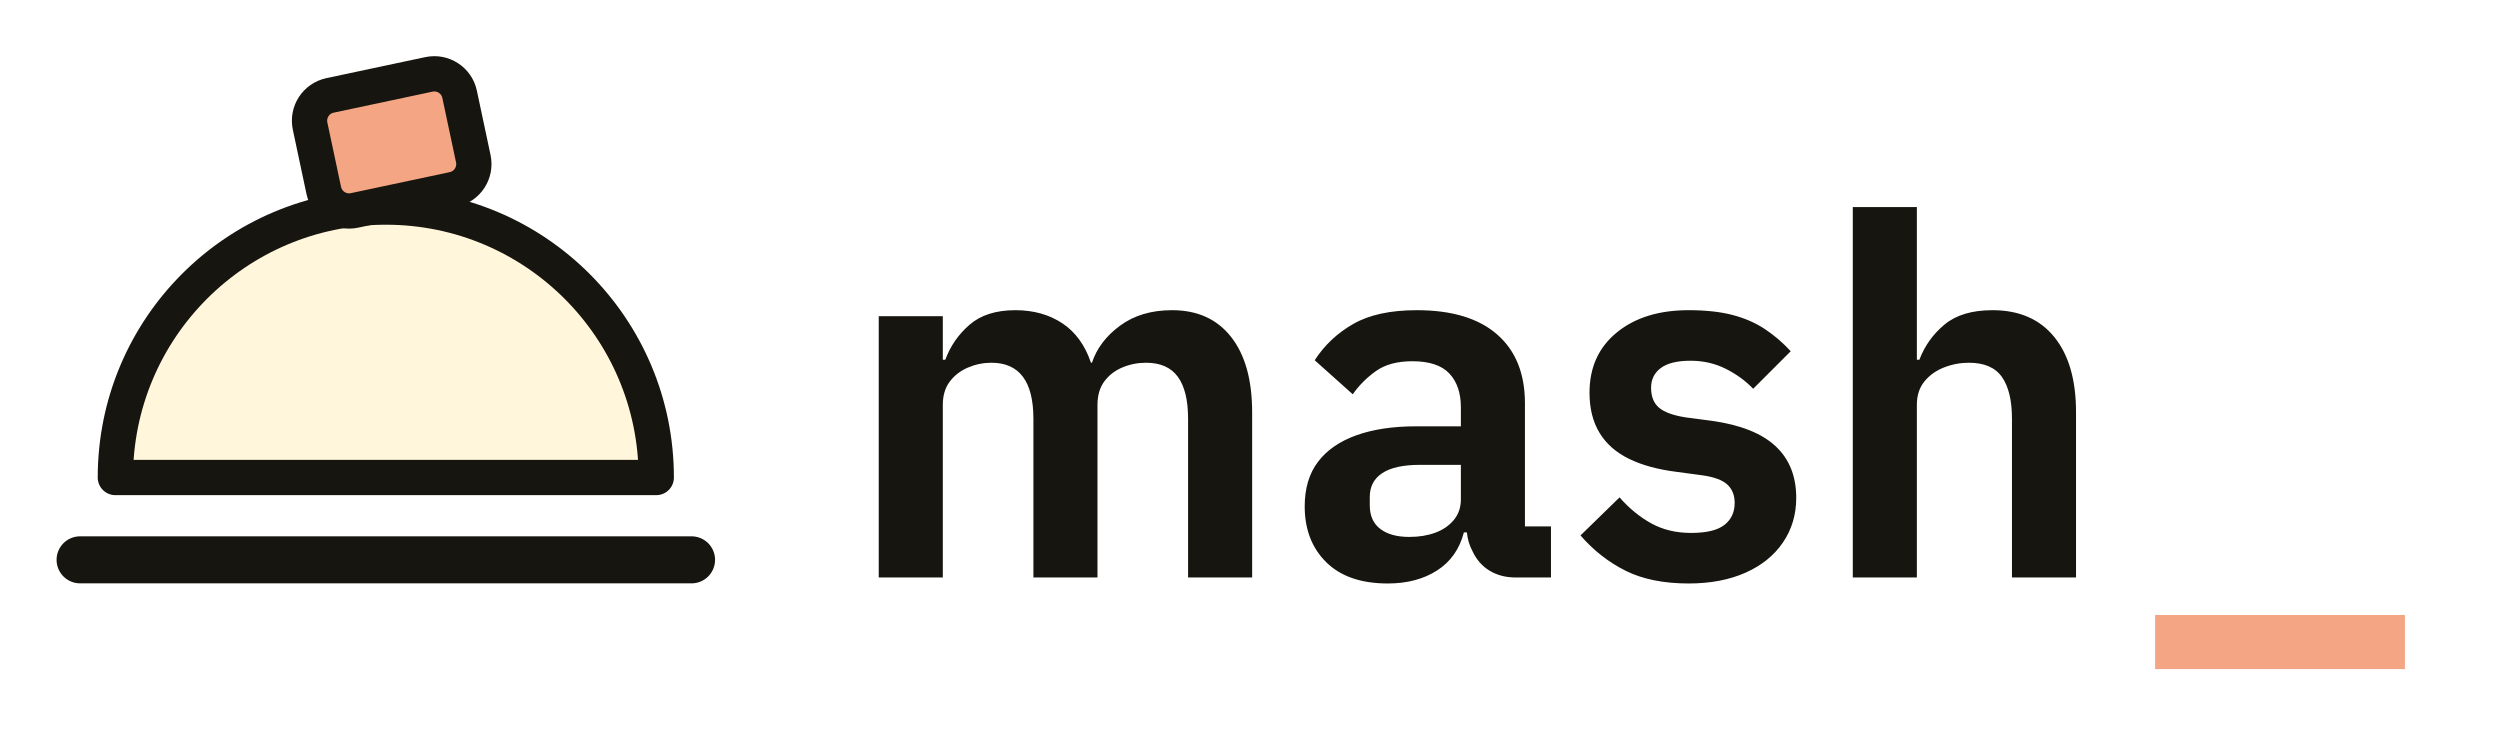
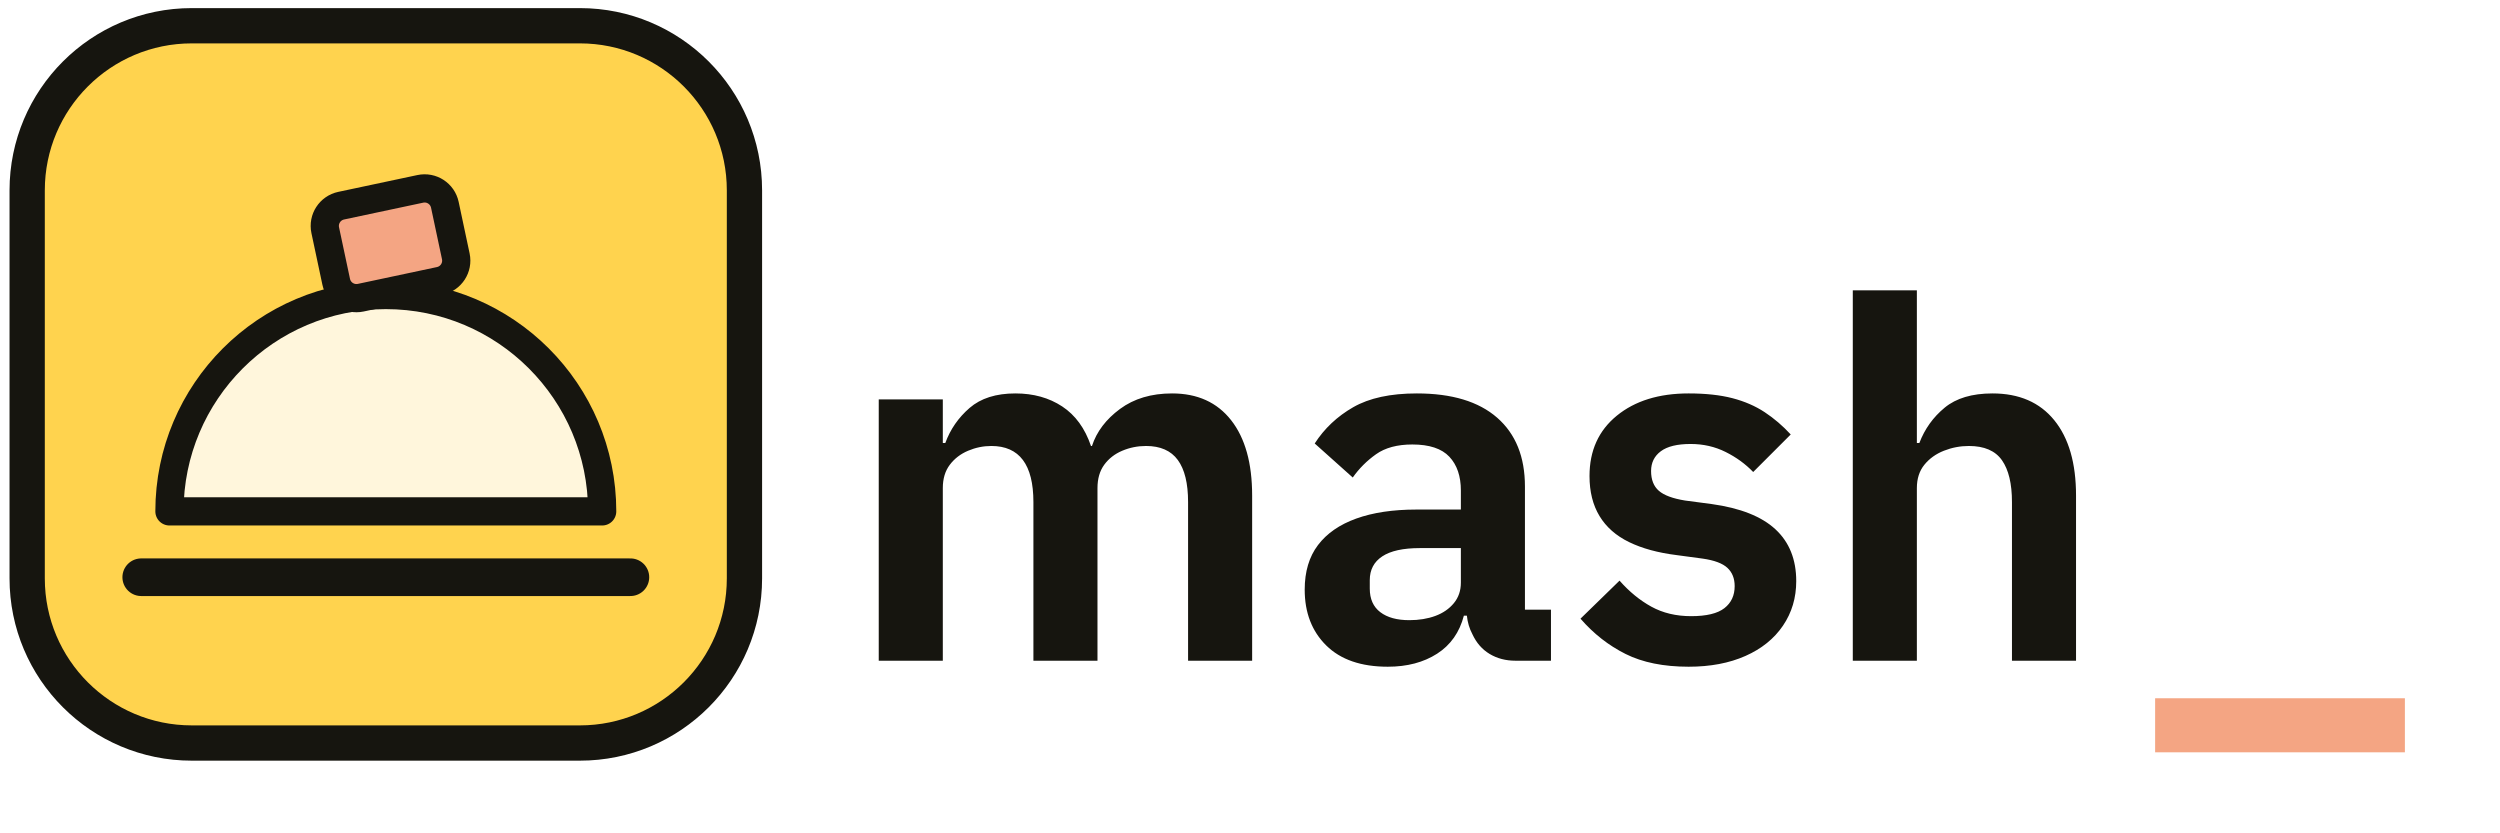
- <svg xmlns="http://www.w3.org/2000/svg" viewBox="-160.0 -1153.7 4994.6 1496.7" role="img" aria-label="Mash">
+ <svg xmlns="http://www.w3.org/2000/svg" viewBox="-160.0 -1320.0 4994.6 1663.0" role="img" aria-label="Mash">
  <g transform="translate(-140.95 -1303.81) scale(23.4921)">
-     <path d="M9 47a23 23 0 0 1 46 0z" fill="#fff6dc" stroke="#16150f" stroke-width="3" stroke-linejoin="round" />
-     <rect x="26" y="13.5" width="13" height="10" rx="2.2" fill="#f4a583" stroke="#16150f" stroke-width="3" transform="rotate(-12 32.5 18.5)" />
-     <path d="M6 54h52" fill="none" stroke="#16150f" stroke-width="4" stroke-linecap="round" />
+     <rect x="1.5" y="1.5" width="61" height="61" rx="14" fill="#ffd34e" stroke="#16150f" stroke-width="3" />
+     <g transform="translate(6.4 5.2) scale(.8)">
+       <path d="M9 47a23 23 0 0 1 46 0z" fill="#fff6dc" stroke="#16150f" stroke-width="3" stroke-linejoin="round" />
+       <rect x="26" y="13.5" width="13" height="10" rx="2.2" fill="#f4a583" stroke="#16150f" stroke-width="3" transform="rotate(-12 32.5 18.5)" />
+       <path d="M6 54h52" fill="none" stroke="#16150f" stroke-width="4" stroke-linecap="round" />
+     </g>
  </g>
  <path d="M1723.587 0H1595.587V-522H1723.587V-435H1728.587Q1743.587 -476 1777.087 -505.0Q1810.587 -534 1868.587 -534Q1922.587 -534 1962.087 -508.0Q2001.587 -482 2019.587 -429H2021.587Q2035.587 -472 2077.587 -503.0Q2119.587 -534 2181.587 -534Q2257.587 -534 2299.587 -480.5Q2341.587 -427 2341.587 -330V0H2213.587V-317Q2213.587 -373 2193.087 -401.0Q2172.587 -429 2129.587 -429Q2104.587 -429 2082.087 -419.5Q2059.587 -410 2046.087 -391.5Q2032.587 -373 2032.587 -345V0H1904.587V-317Q1904.587 -373 1883.587 -401.0Q1862.587 -429 1820.587 -429Q1796.587 -429 1774.087 -419.5Q1751.587 -410 1737.587 -391.5Q1723.587 -373 1723.587 -345ZM2938.587 0H2867.587Q2838.587 0 2816.087 -13.5Q2793.587 -27 2781.587 -53Q2772.587 -70 2770.587 -90H2764.587Q2751.587 -40 2711.087 -14.0Q2670.587 12 2612.587 12Q2532.587 12 2489.587 -30.5Q2446.587 -73 2446.587 -142Q2446.587 -196 2473.087 -231.0Q2499.587 -266 2549.587 -284.0Q2599.587 -302 2669.587 -302H2758.587V-340Q2758.587 -383 2735.587 -407.5Q2712.587 -432 2661.587 -432Q2616.587 -432 2589.087 -412.5Q2561.587 -393 2542.587 -366L2466.587 -434Q2495.587 -479 2543.587 -506.5Q2591.587 -534 2670.587 -534Q2775.587 -534 2831.087 -485.5Q2886.587 -437 2886.587 -348V-102H2938.587ZM2758.587 -225H2676.587Q2626.587 -225 2601.587 -208.5Q2576.587 -192 2576.587 -161V-144Q2576.587 -113 2597.587 -97.0Q2618.587 -81 2655.587 -81Q2684.587 -81 2707.587 -89.5Q2730.587 -98 2744.587 -115.0Q2758.587 -132 2758.587 -156ZM3213.587 12Q3138.587 12 3087.587 -13.5Q3036.587 -39 2997.587 -84L3075.587 -160Q3104.587 -127 3139.087 -108.0Q3173.587 -89 3218.587 -89Q3264.587 -89 3285.087 -105.0Q3305.587 -121 3305.587 -149Q3305.587 -172 3291.087 -185.5Q3276.587 -199 3241.587 -204L3189.587 -211Q3133.587 -218 3094.587 -237.0Q3055.587 -256 3035.587 -289.0Q3015.587 -322 3015.587 -369Q3015.587 -445 3070.087 -489.5Q3124.587 -534 3213.587 -534Q3264.587 -534 3301.087 -524.5Q3337.587 -515 3365.587 -496.5Q3393.587 -478 3417.587 -452L3342.587 -377Q3319.587 -401 3287.587 -417.0Q3255.587 -433 3217.587 -433Q3177.587 -433 3158.087 -418.5Q3138.587 -404 3138.587 -379Q3138.587 -353 3154.087 -339.5Q3169.587 -326 3206.587 -320L3259.587 -313Q3345.587 -301 3387.087 -262.5Q3428.587 -224 3428.587 -159Q3428.587 -109 3402.087 -70.0Q3375.587 -31 3327.087 -9.5Q3278.587 12 3213.587 12ZM3541.587 0V-740H3669.587V-435H3674.587Q3690.587 -477 3725.087 -505.5Q3759.587 -534 3820.587 -534Q3900.587 -534 3944.087 -480.5Q3987.587 -427 3987.587 -330V0H3859.587V-317Q3859.587 -372 3839.587 -400.5Q3819.587 -429 3773.587 -429Q3747.587 -429 3723.587 -419.5Q3699.587 -410 3684.587 -391.5Q3669.587 -373 3669.587 -345V0Z" fill="#16150f" />
  <path d="M4644.587 183H4145.587V75H4644.587Z" fill="#f4a583" />
</svg>
